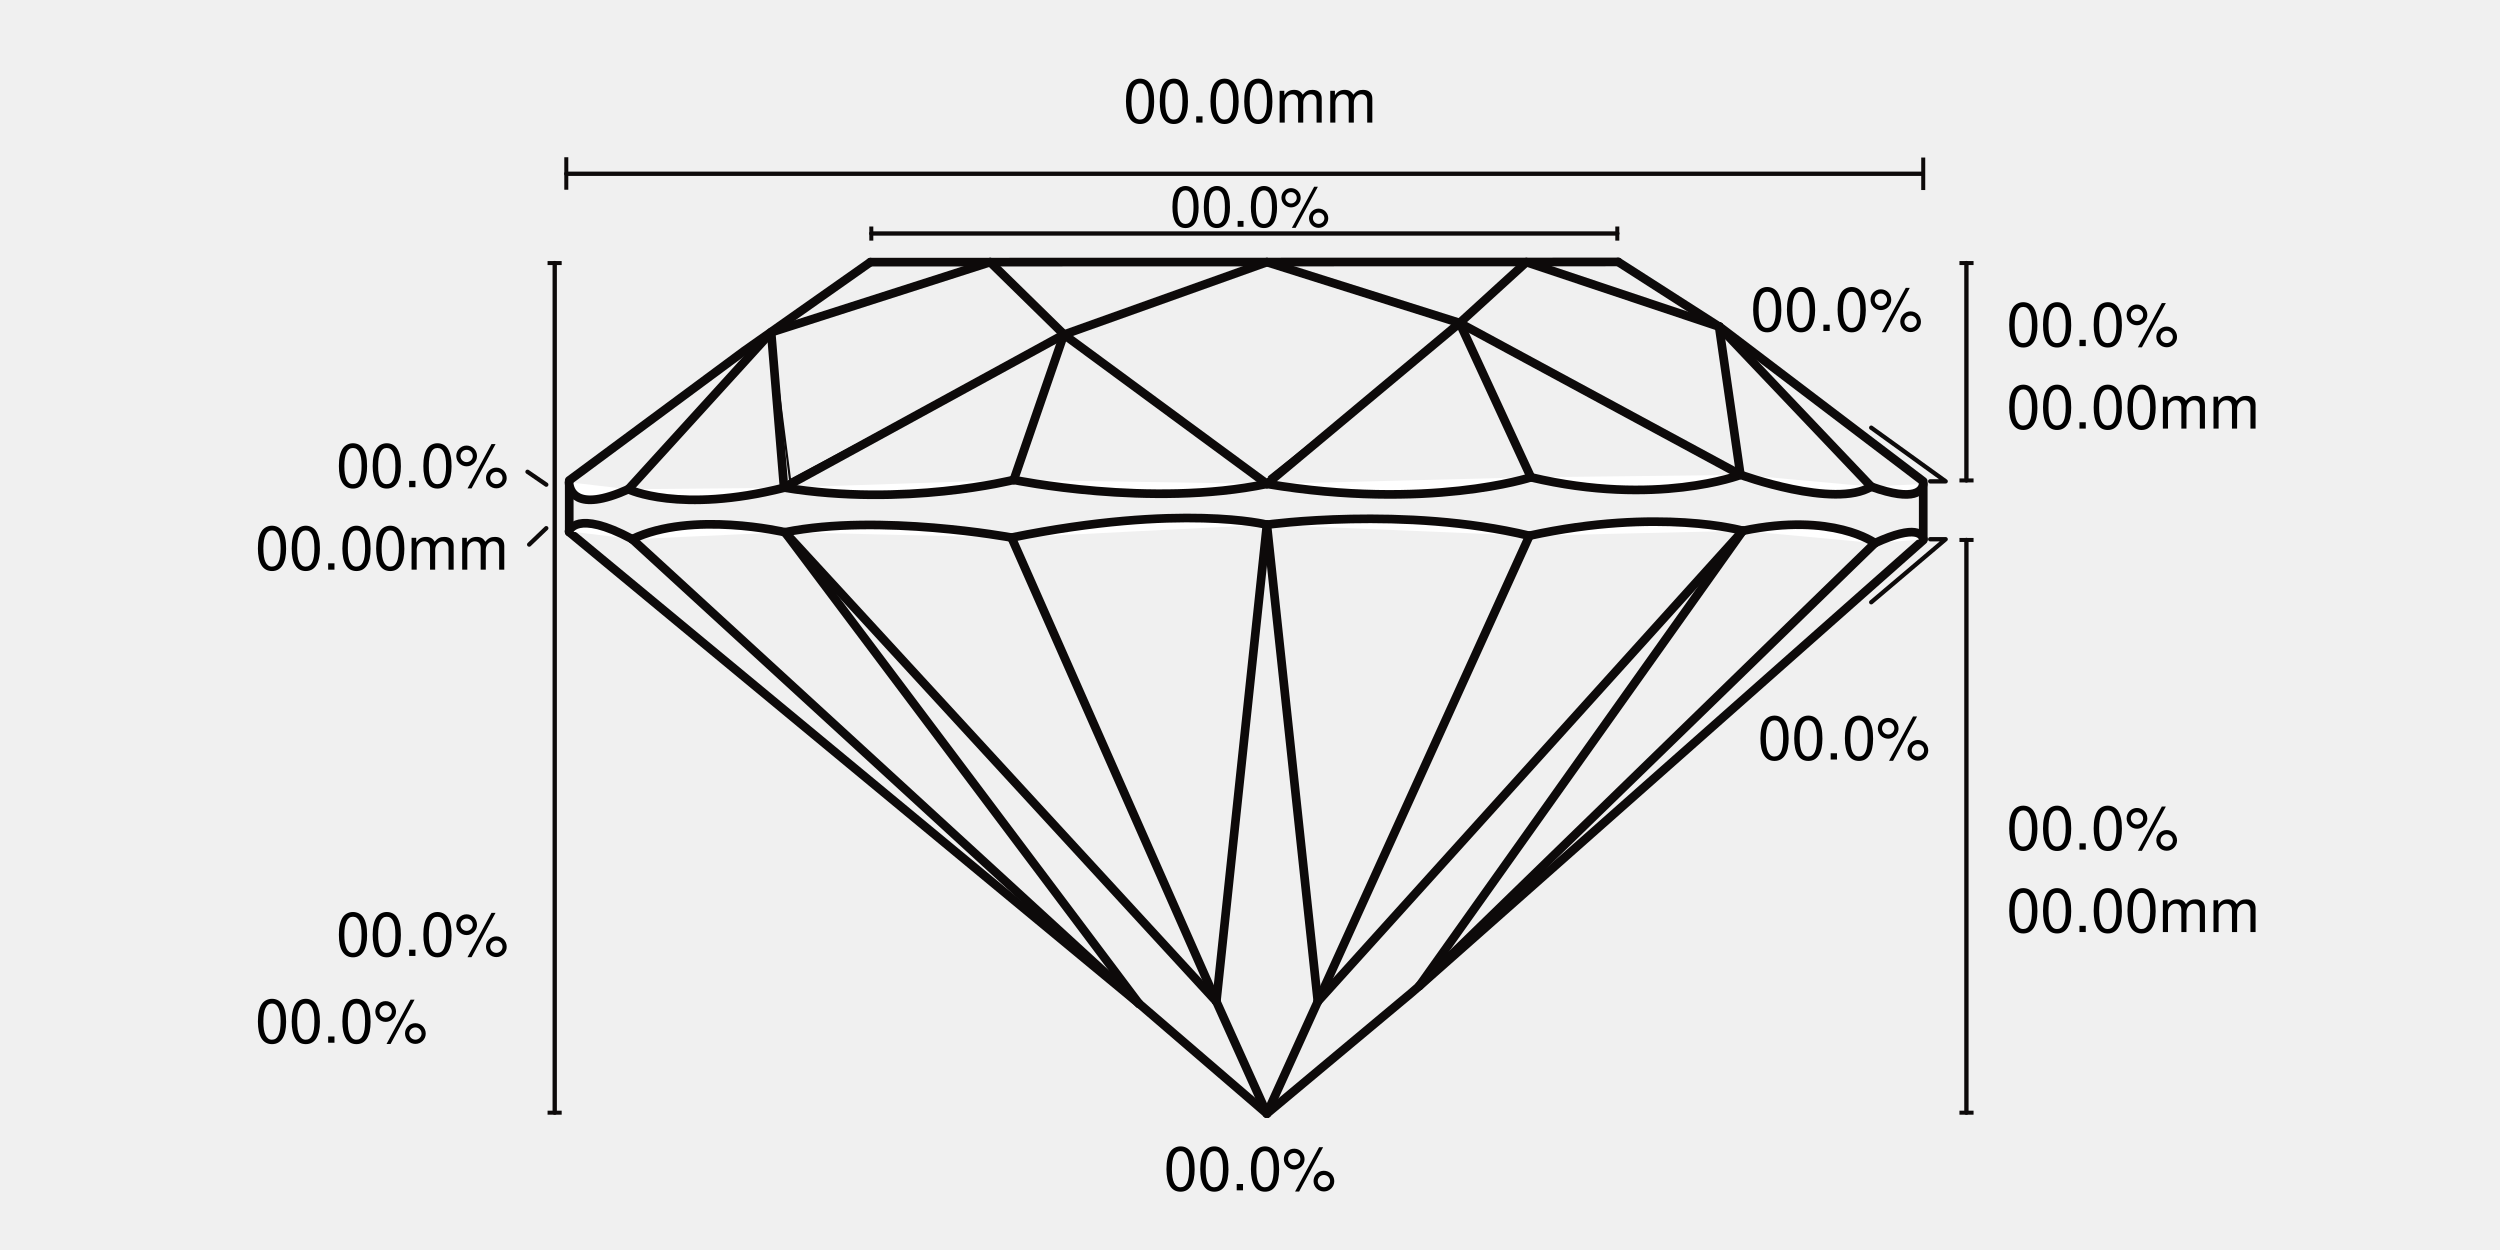
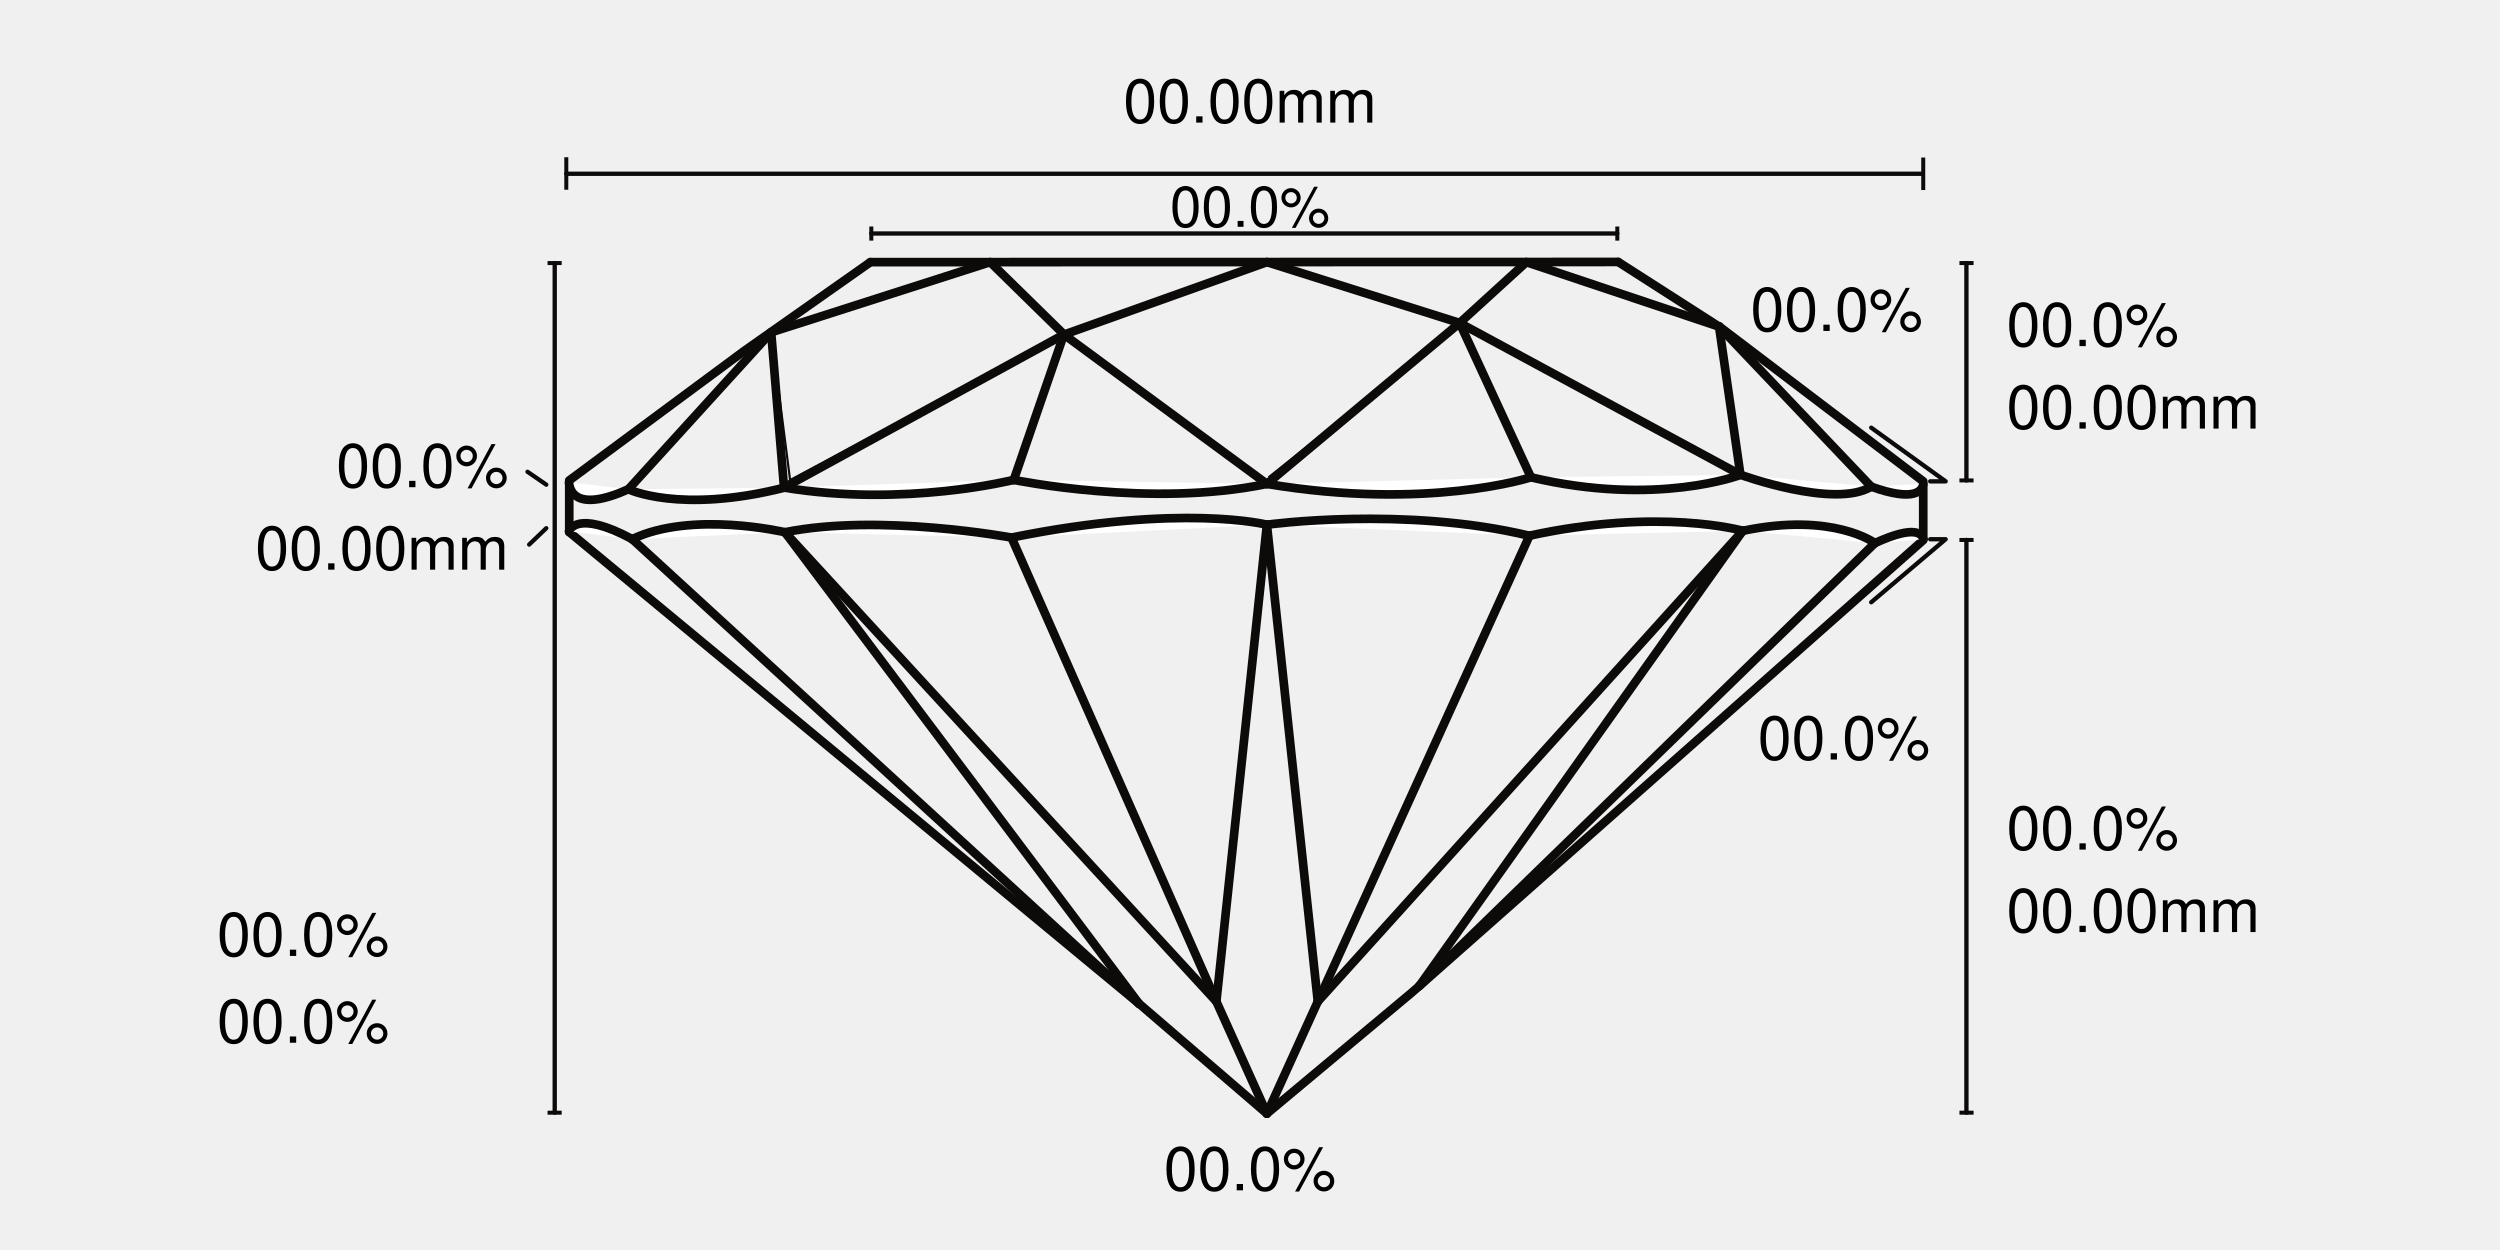
<svg xmlns="http://www.w3.org/2000/svg" style="width:100%" version="1.1" id="Layer_1" x="0px" y="0px" viewBox="0 0 1152 576" enable-background="new 0 0 1152 576" xml:space="preserve">
  <g>
    <path id="svg_3" fill="#FFFFFF" stroke="#0D0A0A" stroke-miterlimit="10" d="M792.159,150.513" />
    <line id="svg_4" fill="none" stroke="#0D0A0A" stroke-width="4" stroke-linecap="round" stroke-linejoin="round" stroke-miterlimit="10" x1="792.159" y1="150.513" x2="792.159" y2="150.513" />
    <line id="svg_5" fill="none" stroke="#0D0A0A" stroke-miterlimit="10" x1="745.676" y1="120.71" x2="792.159" y2="150.513" />
    <line id="svg_6" fill="none" stroke="#0D0A0A" stroke-width="4" stroke-linecap="round" stroke-linejoin="round" stroke-miterlimit="10" x1="745.676" y1="120.71" x2="792.159" y2="150.513" />
    <path id="svg_7" fill="#FFFFFF" stroke="#0D0A0A" stroke-miterlimit="10" d="M886.226,248.475v-25.401V248.475z" />
    <line id="svg_8" fill="none" stroke="#0D0A0A" stroke-width="4" stroke-linecap="round" stroke-linejoin="round" stroke-miterlimit="10" x1="886.226" y1="248.475" x2="886.226" y2="223.074" />
    <polyline id="svg_9" fill="#FFFFFF" stroke="#0D0A0A" stroke-miterlimit="10" points="886.226,221.804    793.344,151.275 792.159,150.513  " />
    <polyline id="svg_10" fill="none" stroke="#0D0A0A" stroke-width="4" stroke-linecap="round" stroke-linejoin="round" stroke-miterlimit="10" points="   886.226,221.804 793.344,151.275 792.159,150.513  " />
    <polyline id="svg_11" fill="#FFFFFF" stroke="#0D0A0A" stroke-miterlimit="10" points="654.572,453.881    886.226,248.898 886.226,248.475  " />
    <polyline id="svg_12" fill="none" stroke="#0D0A0A" stroke-width="4" stroke-linecap="round" stroke-linejoin="round" stroke-miterlimit="10" points="   654.572,453.881 886.226,248.898 886.226,248.475  " />
    <polyline id="svg_13" fill="#FFFFFF" stroke="#0D0A0A" stroke-miterlimit="10" points="583.789,513.149    650.17,457.691 653.98,454.389  " />
    <polyline id="svg_14" fill="none" stroke="#0D0A0A" stroke-width="4" stroke-linecap="round" stroke-linejoin="round" stroke-miterlimit="10" points="   583.789,513.149 650.17,457.691 653.98,454.389  " />
    <path id="svg_15" fill="#FFFFFF" stroke="#0D0A0A" stroke-miterlimit="10" d="M886.226,223.074v-1.27V223.074z" />
    <line id="svg_16" fill="none" stroke="#0D0A0A" stroke-linecap="round" stroke-linejoin="round" stroke-miterlimit="10" x1="886.226" y1="221.804" x2="886.226" y2="223.074" />
    <path id="svg_17" fill="#FFFFFF" stroke="#0D0A0A" stroke-miterlimit="10" d="M262.303,222.228v-0.847V222.228z" />
    <line id="svg_18" fill="none" stroke="#0D0A0A" stroke-linecap="round" stroke-linejoin="round" stroke-miterlimit="10" x1="262.303" y1="221.381" x2="262.303" y2="222.228" />
    <polyline id="svg_19" fill="#FFFFFF" stroke="#0D0A0A" stroke-miterlimit="10" points="262.303,221.381    342.823,161.774 401.075,120.795  " />
    <polyline id="svg_20" fill="none" stroke="#0D0A0A" stroke-width="4" stroke-linecap="round" stroke-linejoin="round" stroke-miterlimit="10" points="   262.303,221.381 342.823,161.774 401.075,120.795  " />
    <path id="svg_21" fill="#FFFFFF" stroke="#0D0A0A" stroke-miterlimit="10" d="M262.303,244.834v-22.691V244.834z" />
    <line id="svg_22" fill="none" stroke="#0D0A0A" stroke-width="4" stroke-linecap="round" stroke-linejoin="round" stroke-miterlimit="10" x1="262.303" y1="222.228" x2="262.303" y2="245.173" />
    <polyline id="svg_23" fill="#FFFFFF" stroke="#0D0A0A" stroke-miterlimit="10" points="262.303,244.834    525.707,463.194 583.789,513.149  " />
    <polyline id="svg_24" fill="none" stroke="#0D0A0A" stroke-width="4" stroke-linecap="round" stroke-linejoin="round" stroke-miterlimit="10" points="   262.303,245.173 525.707,463.194 583.789,513.149  " />
    <path id="svg_27" fill="#FFFFFF" stroke="#0D0A0A" stroke-miterlimit="10" d="M792.159,150.513" />
    <line id="svg_28" fill="none" stroke="#0D0A0A" stroke-width="4" stroke-linecap="round" stroke-linejoin="round" stroke-miterlimit="10" x1="792.159" y1="150.513" x2="792.159" y2="150.513" />
    <path id="svg_31" fill="#FFFFFF" stroke="#0D0A0A" stroke-miterlimit="10" d="M792.159,150.513" />
    <line id="svg_32" fill="none" stroke="#0D0A0A" stroke-width="4" stroke-linecap="round" stroke-linejoin="round" stroke-miterlimit="10" x1="792.159" y1="150.513" x2="792.159" y2="150.513" />
    <path id="svg_33" fill="#FFFFFF" stroke="#0D0A0A" stroke-miterlimit="10" d="M401.075,120.795l344.601-0.085   L401.075,120.795z" />
    <line id="svg_34" fill="none" stroke="#0D0A0A" stroke-width="4" stroke-linecap="round" stroke-linejoin="round" stroke-miterlimit="10" x1="745.676" y1="120.71" x2="401.075" y2="120.795" />
    <path id="svg_35" fill="none" stroke="#0D0A0A" stroke-linecap="round" stroke-linejoin="round" stroke-miterlimit="10" d="   M401.075,120.795" />
    <path id="svg_36" fill="none" stroke="#0D0A0A" stroke-width="4" stroke-linecap="round" stroke-linejoin="round" stroke-miterlimit="10" d="   M355.354,153.138" />
    <path id="svg_37" fill="none" stroke="#0D0A0A" stroke-width="4" stroke-linecap="round" stroke-linejoin="round" stroke-miterlimit="10" d="   M355.354,153.138" />
    <path id="svg_38" fill="none" stroke="#0D0A0A" stroke-linecap="round" stroke-linejoin="round" stroke-miterlimit="10" d="   M262.303,221.381" />
    <path id="svg_41" fill="#FFFFFF" stroke="#0D0A0A" stroke-miterlimit="10" d="M262.303,221.381   c0,0,0,0.339,0,0.847" />
    <path id="svg_42" fill="none" stroke="#0D0A0A" stroke-linecap="round" stroke-linejoin="round" stroke-miterlimit="10" d="   M262.303,221.381c0,0,0,0.339,0,0.847" />
    <path id="svg_43" fill="#FFFFFF" stroke="#0D0A0A" stroke-miterlimit="10" d="M289.566,225.445   c-24.893,11.176-27.179,0.085-27.348-3.217" />
    <path id="svg_44" fill="none" stroke="#0D0A0A" stroke-width="4" stroke-linecap="round" stroke-linejoin="round" stroke-miterlimit="10" d="   M289.566,225.445c-24.893,11.176-27.179,0.085-27.348-3.217" />
    <path id="svg_45" fill="#FFFFFF" stroke="#0D0A0A" stroke-miterlimit="10" d="M289.566,225.445   c0,0,23.538,11.43,71.714-0.677" />
    <path id="svg_46" fill="none" stroke="#0D0A0A" stroke-width="4" stroke-linecap="round" stroke-linejoin="round" stroke-miterlimit="10" d="   M289.566,225.445c0,0,23.538,11.43,71.714-0.677" />
    <line id="svg_47" fill="none" stroke="#0D0A0A" stroke-miterlimit="10" x1="289.566" y1="225.445" x2="355.354" y2="153.138" />
    <line id="svg_48" fill="none" stroke="#0D0A0A" stroke-width="4" stroke-linecap="round" stroke-linejoin="round" stroke-miterlimit="10" x1="289.566" y1="225.445" x2="355.354" y2="153.138" />
    <line id="svg_49" fill="none" stroke="#0D0A0A" stroke-miterlimit="10" x1="364.075" y1="221.212" x2="490.231" y2="154.154" />
    <line id="svg_50" fill="none" stroke="#0D0A0A" stroke-width="4" stroke-linecap="round" stroke-linejoin="round" stroke-miterlimit="10" x1="361.281" y1="224.683" x2="490.231" y2="154.154" />
    <line id="svg_51" fill="none" stroke="#0D0A0A" stroke-miterlimit="10" x1="355.354" y1="153.138" x2="456.279" y2="120.795" />
    <line id="svg_52" fill="none" stroke="#0D0A0A" stroke-width="4" stroke-linecap="round" stroke-linejoin="round" stroke-miterlimit="10" x1="355.354" y1="153.138" x2="456.279" y2="120.795" />
    <line id="svg_53" fill="none" stroke="#0D0A0A" stroke-miterlimit="10" x1="355.354" y1="153.138" x2="364.075" y2="221.212" />
    <line id="svg_54" fill="none" stroke="#0D0A0A" stroke-width="4" stroke-linecap="round" stroke-linejoin="round" stroke-miterlimit="10" x1="355.354" y1="153.138" x2="361.281" y2="224.683" />
    <line id="svg_55" fill="none" stroke="#0D0A0A" stroke-width="4" stroke-linecap="round" stroke-linejoin="round" stroke-miterlimit="10" x1="490.146" y1="154.239" x2="583.789" y2="120.795" />
    <line id="svg_56" fill="none" stroke="#0D0A0A" stroke-miterlimit="10" x1="490.231" y1="154.154" x2="490.061" y2="153.9" />
    <line id="svg_57" fill="none" stroke="#0D0A0A" stroke-width="4" stroke-linecap="round" stroke-linejoin="round" stroke-miterlimit="10" x1="490.231" y1="154.154" x2="490.061" y2="153.9" />
    <line id="svg_58" fill="none" stroke="#0D0A0A" stroke-miterlimit="10" x1="490.061" y1="153.9" x2="456.279" y2="120.795" />
    <line id="svg_59" fill="none" stroke="#0D0A0A" stroke-width="4" stroke-linecap="round" stroke-linejoin="round" stroke-miterlimit="10" x1="490.061" y1="153.9" x2="456.279" y2="120.795" />
    <line id="svg_60" fill="none" stroke="#0D0A0A" stroke-width="4" stroke-linecap="round" stroke-linejoin="round" stroke-miterlimit="10" x1="490.231" y1="154.154" x2="583.789" y2="222.99" />
    <polyline id="svg_61" fill="#FFFFFF" stroke="#0D0A0A" stroke-miterlimit="10" points="672.183,149.751    671.845,150.598 584.552,219.941  " />
    <line id="svg_62" fill="none" stroke="#0D0A0A" stroke-width="4" stroke-linecap="round" stroke-linejoin="round" stroke-miterlimit="10" x1="672.607" y1="148.82" x2="583.789" y2="222.99" />
    <path id="svg_63" fill="#FFFFFF" stroke="#0D0A0A" stroke-miterlimit="10" d="M584.552,219.941" />
    <path id="svg_64" fill="none" stroke="#0D0A0A" stroke-width="4" stroke-linecap="round" stroke-linejoin="round" stroke-miterlimit="10" d="   M584.552,219.941" />
    <line id="svg_65" fill="none" stroke="#0D0A0A" stroke-miterlimit="10" x1="672.183" y1="149.751" x2="672.607" y2="148.82" />
    <line id="svg_66" fill="none" stroke="#0D0A0A" stroke-width="4" stroke-linecap="round" stroke-linejoin="round" stroke-miterlimit="10" x1="672.607" y1="148.82" x2="583.789" y2="120.795" />
    <path id="svg_67" fill="#FFFFFF" stroke="#0D0A0A" stroke-miterlimit="10" d="M583.789,222.99   c-53.765,11.176-116.673-1.863-116.673-1.863" />
    <path id="svg_68" fill="none" stroke="#0D0A0A" stroke-width="4" stroke-linecap="round" stroke-linejoin="round" stroke-miterlimit="10" d="   M583.789,222.99c-53.765,11.176-116.673-1.863-116.673-1.863" />
    <path id="svg_69" fill="#FFFFFF" stroke="#0D0A0A" stroke-miterlimit="10" d="M583.789,222.99" />
    <path id="svg_70" fill="#FFFFFF" stroke="#0D0A0A" stroke-miterlimit="10" d="M361.281,224.683   c55.627,9.144,105.836-3.556,105.836-3.556" />
    <path id="svg_71" fill="none" stroke="#0D0A0A" stroke-width="4" stroke-linecap="round" stroke-linejoin="round" stroke-miterlimit="10" d="   M361.281,224.683c55.627,9.144,105.836-3.556,105.836-3.556" />
    <line id="svg_72" fill="none" stroke="#0D0A0A" stroke-miterlimit="10" x1="361.281" y1="224.683" x2="364.075" y2="221.212" />
    <line id="svg_73" fill="none" stroke="#0D0A0A" stroke-width="4" stroke-linecap="round" stroke-linejoin="round" stroke-miterlimit="10" x1="490.231" y1="154.154" x2="467.116" y2="221.212" />
    <path id="svg_74" fill="#FFFFFF" stroke="#0D0A0A" stroke-miterlimit="10" d="M583.789,222.99   c74.254,12.446,121.669-3.048,121.669-3.048" />
    <path id="svg_75" fill="none" stroke="#0D0A0A" stroke-width="4" stroke-linecap="round" stroke-linejoin="round" stroke-miterlimit="10" d="   M583.789,222.99c74.254,12.446,121.669-3.048,121.669-3.048" />
    <path id="svg_76" fill="#FFFFFF" stroke="#0D0A0A" stroke-miterlimit="10" d="M705.458,219.941   c57.744,13.716,96.522-1.101,96.522-1.101" />
    <path id="svg_77" fill="none" stroke="#0D0A0A" stroke-width="4" stroke-linecap="round" stroke-linejoin="round" stroke-miterlimit="10" d="   M705.458,219.941c57.744,13.716,96.522-1.101,96.522-1.101" />
    <line id="svg_78" fill="none" stroke="#0D0A0A" stroke-width="4" stroke-linecap="round" stroke-linejoin="round" stroke-miterlimit="10" x1="672.607" y1="148.82" x2="705.458" y2="219.941" />
    <line id="svg_79" fill="none" stroke="#0D0A0A" stroke-miterlimit="10" x1="672.607" y1="148.82" x2="703.341" y2="120.795" />
    <line id="svg_80" fill="none" stroke="#0D0A0A" stroke-width="4" stroke-linecap="round" stroke-linejoin="round" stroke-miterlimit="10" x1="672.607" y1="148.82" x2="703.341" y2="120.795" />
    <line id="svg_81" fill="none" stroke="#0D0A0A" stroke-miterlimit="10" x1="672.607" y1="148.82" x2="801.98" y2="218.756" />
    <line id="svg_82" fill="none" stroke="#0D0A0A" stroke-width="4" stroke-linecap="round" stroke-linejoin="round" stroke-miterlimit="10" x1="672.607" y1="148.82" x2="801.98" y2="218.756" />
    <path id="svg_83" fill="#FFFFFF" stroke="#0D0A0A" stroke-miterlimit="10" d="M792.159,150.513" />
    <line id="svg_84" fill="none" stroke="#0D0A0A" stroke-width="4" stroke-linecap="round" stroke-linejoin="round" stroke-miterlimit="10" x1="792.159" y1="150.513" x2="792.159" y2="150.513" />
    <line id="svg_85" fill="none" stroke="#0D0A0A" stroke-miterlimit="10" x1="792.159" y1="150.513" x2="703.341" y2="120.795" />
    <line id="svg_86" fill="none" stroke="#0D0A0A" stroke-width="4" stroke-linecap="round" stroke-linejoin="round" stroke-miterlimit="10" x1="792.159" y1="150.513" x2="703.341" y2="120.795" />
    <path id="svg_87" fill="#FFFFFF" stroke="#0D0A0A" stroke-miterlimit="10" d="M801.98,218.756   c0,0,43.35,15.833,60.284,5.503" />
    <path id="svg_88" fill="none" stroke="#0D0A0A" stroke-width="4" stroke-linecap="round" stroke-linejoin="round" stroke-miterlimit="10" d="   M801.98,218.756c0,0,43.35,15.833,60.284,5.503" />
    <line id="svg_89" fill="none" stroke="#0D0A0A" stroke-miterlimit="10" x1="792.159" y1="150.513" x2="801.98" y2="218.756" />
    <line id="svg_90" fill="none" stroke="#0D0A0A" stroke-width="4" stroke-linecap="round" stroke-linejoin="round" stroke-miterlimit="10" x1="792.159" y1="150.513" x2="801.98" y2="218.756" />
    <path id="svg_91" fill="#FFFFFF" stroke="#0D0A0A" stroke-miterlimit="10" d="M792.159,150.513" />
    <line id="svg_92" fill="none" stroke="#0D0A0A" stroke-width="4" stroke-linecap="round" stroke-linejoin="round" stroke-miterlimit="10" x1="792.159" y1="150.513" x2="792.159" y2="150.513" />
    <path id="svg_93" fill="#FFFFFF" stroke="#0D0A0A" stroke-miterlimit="10" d="M792.159,150.513" />
    <line id="svg_94" fill="none" stroke="#0D0A0A" stroke-width="4" stroke-linecap="round" stroke-linejoin="round" stroke-miterlimit="10" x1="792.159" y1="150.513" x2="792.159" y2="150.513" />
    <path id="svg_95" fill="#FFFFFF" stroke="#0D0A0A" stroke-miterlimit="10" d="M862.264,224.26   c20.574,7.366,23.623,1.524,23.961-1.27" />
    <path id="svg_96" fill="none" stroke="#0D0A0A" stroke-width="4" stroke-linecap="round" stroke-linejoin="round" stroke-miterlimit="10" d="   M862.264,224.26c20.574,7.366,23.623,1.524,23.961-1.27" />
    <path id="svg_97" fill="#FFFFFF" stroke="#0D0A0A" stroke-miterlimit="10" d="M792.159,150.513" />
    <line id="svg_98" fill="none" stroke="#0D0A0A" stroke-width="4" stroke-linecap="round" stroke-linejoin="round" stroke-miterlimit="10" x1="792.159" y1="150.513" x2="792.159" y2="150.513" />
    <line id="svg_99" fill="none" stroke="#0D0A0A" stroke-miterlimit="10" x1="862.264" y1="224.26" x2="792.159" y2="150.513" />
    <line id="svg_100" fill="none" stroke="#0D0A0A" stroke-width="4" stroke-linecap="round" stroke-linejoin="round" stroke-miterlimit="10" x1="862.264" y1="224.26" x2="792.159" y2="150.513" />
    <path id="svg_101" fill="#FFFFFF" stroke="#0D0A0A" stroke-miterlimit="10" d="M863.958,250.253   c19.389-8.89,21.929-3.725,22.268-1.778" />
    <path id="svg_102" fill="none" stroke="#0D0A0A" stroke-width="4" stroke-linecap="round" stroke-linejoin="round" stroke-miterlimit="10" d="   M863.958,250.253c19.389-8.89,21.929-3.725,22.268-1.778" />
    <line id="svg_103" fill="none" stroke="#0D0A0A" stroke-miterlimit="10" x1="863.958" y1="250.253" x2="653.98" y2="454.389" />
    <line id="svg_104" fill="none" stroke="#0D0A0A" stroke-width="4" stroke-linecap="round" stroke-linejoin="round" stroke-miterlimit="10" x1="863.958" y1="250.253" x2="653.98" y2="454.389" />
    <path id="svg_105" fill="#FFFFFF" stroke="#0D0A0A" stroke-miterlimit="10" d="M863.958,250.253   c0,0-19.22-14.394-60.792-5.673" />
    <path id="svg_106" fill="none" stroke="#0D0A0A" stroke-width="4" stroke-linecap="round" stroke-linejoin="round" stroke-miterlimit="10" d="   M863.958,250.253c0,0-19.22-14.394-60.792-5.673" />
    <line id="svg_107" fill="none" stroke="#0D0A0A" stroke-miterlimit="10" x1="803.081" y1="244.58" x2="653.98" y2="454.389" />
    <line id="svg_108" fill="none" stroke="#0D0A0A" stroke-width="4" stroke-linecap="round" stroke-linejoin="round" stroke-miterlimit="10" x1="803.081" y1="244.58" x2="653.98" y2="454.389" />
    <line id="svg_109" fill="none" stroke="#0D0A0A" stroke-width="4" stroke-linecap="round" stroke-linejoin="round" stroke-miterlimit="10" x1="607.243" y1="461.501" x2="803.081" y2="244.58" />
    <path id="svg_110" fill="#FFFFFF" stroke="#0D0A0A" stroke-miterlimit="10" d="M803.081,244.58   c0,0-38.355-10.838-98.385,2.286" />
    <path id="svg_111" fill="none" stroke="#0D0A0A" stroke-width="4" stroke-linecap="round" stroke-linejoin="round" stroke-miterlimit="10" d="   M803.081,244.58c0,0-38.355-10.838-98.385,2.286" />
    <line id="svg_112" fill="none" stroke="#0D0A0A" stroke-width="4" stroke-linecap="round" stroke-linejoin="round" stroke-miterlimit="10" x1="583.789" y1="513.149" x2="704.781" y2="246.866" />
    <path id="svg_113" fill="#FFFFFF" stroke="#0D0A0A" stroke-miterlimit="10" d="M583.789,241.786   c0,0,63.332-8.721,120.907,5.08" />
    <path id="svg_114" fill="none" stroke="#0D0A0A" stroke-width="4" stroke-linecap="round" stroke-linejoin="round" stroke-miterlimit="10" d="   M583.789,241.786c0,0,63.332-8.721,120.907,5.08" />
    <line id="svg_115" fill="none" stroke="#0D0A0A" stroke-width="4" stroke-linecap="round" stroke-linejoin="round" stroke-miterlimit="10" x1="583.789" y1="241.786" x2="607.243" y2="461.501" />
    <path id="svg_116" fill="#FFFFFF" stroke="#0D0A0A" stroke-miterlimit="10" d="M583.789,241.786   c0,0-39.117-9.991-117.689,5.927" />
    <path id="svg_117" fill="none" stroke="#0D0A0A" stroke-width="4" stroke-linecap="round" stroke-linejoin="round" stroke-miterlimit="10" d="   M583.789,241.786c0,0-39.117-9.991-117.689,5.927" />
    <line id="svg_118" fill="none" stroke="#0D0A0A" stroke-miterlimit="10" x1="583.789" y1="241.786" x2="560.506" y2="461.501" />
    <line id="svg_119" fill="none" stroke="#0D0A0A" stroke-width="4" stroke-linecap="round" stroke-linejoin="round" stroke-miterlimit="10" x1="583.789" y1="241.786" x2="560.506" y2="461.501" />
    <path id="svg_120" fill="#FFFFFF" stroke="#0D0A0A" stroke-miterlimit="10" d="M466.1,247.713   c0,0-59.268-11.261-102.872-2.455" />
    <path id="svg_121" fill="none" stroke="#0D0A0A" stroke-width="4" stroke-linecap="round" stroke-linejoin="round" stroke-miterlimit="10" d="   M466.1,247.713c0,0-60.792-11.261-104.396-2.455" />
    <line id="svg_122" fill="none" stroke="#0D0A0A" stroke-miterlimit="10" x1="466.1" y1="247.713" x2="560.506" y2="461.501" />
    <line id="svg_123" fill="none" stroke="#0D0A0A" stroke-width="4" stroke-linecap="round" stroke-linejoin="round" stroke-miterlimit="10" x1="466.1" y1="247.713" x2="560.506" y2="461.501" />
    <path id="svg_124" fill="none" stroke="#0D0A0A" stroke-width="4" stroke-linecap="round" stroke-linejoin="round" stroke-miterlimit="10" d="   M361.704,245.257" />
    <line id="svg_125" fill="none" stroke="#0D0A0A" stroke-miterlimit="10" x1="560.506" y1="461.501" x2="583.789" y2="513.149" />
    <line id="svg_126" fill="none" stroke="#0D0A0A" stroke-width="4" stroke-linecap="round" stroke-linejoin="round" stroke-miterlimit="10" x1="560.506" y1="461.501" x2="583.789" y2="513.149" />
    <line id="svg_127" fill="none" stroke="#0D0A0A" stroke-width="4" stroke-linecap="round" stroke-linejoin="round" stroke-miterlimit="10" x1="361.704" y1="245.257" x2="560.506" y2="461.501" />
    <line id="svg_128" fill="none" stroke="#0D0A0A" stroke-miterlimit="10" x1="361.704" y1="245.257" x2="524.945" y2="462.602" />
    <line id="svg_129" fill="none" stroke="#0D0A0A" stroke-width="4" stroke-linecap="round" stroke-linejoin="round" stroke-miterlimit="10" x1="361.704" y1="245.257" x2="524.945" y2="462.602" />
    <path id="svg_130" fill="#FFFFFF" stroke="#0D0A0A" stroke-miterlimit="10" d="M361.704,245.257   c0,0-42.927-10.076-70.444,3.217" />
    <path id="svg_131" fill="none" stroke="#0D0A0A" stroke-width="4" stroke-linecap="round" stroke-linejoin="round" stroke-miterlimit="10" d="   M361.704,245.257c0,0-42.927-10.076-70.444,3.217" />
    <path id="svg_132" fill="#FFFFFF" stroke="#0D0A0A" stroke-miterlimit="10" d="M291.26,248.39   c-26.078-13.97-29.041-3.556-29.041-3.556" />
    <path id="svg_133" fill="none" stroke="#0D0A0A" stroke-width="4" stroke-linecap="round" stroke-linejoin="round" stroke-miterlimit="10" d="   M291.26,248.39c-26.078-13.97-29.041-3.556-29.041-3.556" />
    <line id="svg_134" fill="none" stroke="#0D0A0A" stroke-miterlimit="10" x1="291.26" y1="248.39" x2="524.945" y2="462.602" />
    <line id="svg_135" fill="none" stroke="#0D0A0A" stroke-width="4" stroke-linecap="round" stroke-linejoin="round" stroke-miterlimit="10" x1="291.26" y1="248.39" x2="524.945" y2="462.602" />
    <line id="svg_136" fill="none" stroke="#0D0A0A" stroke-width="2" stroke-linecap="round" stroke-linejoin="round" x1="255.614" y1="121.218" x2="255.614" y2="512.725" />
    <rect id="svg_137" x="252.82" y="120.795" fill="#EF4966" stroke="#0D0A0A" stroke-miterlimit="10" width="5.503" height="0.847" />
    <rect id="svg_138" x="252.82" y="512.302" fill="#EF4966" stroke="#0D0A0A" stroke-miterlimit="10" width="5.503" height="0.847" />
    <line id="svg_139" fill="none" stroke="#0D0A0A" stroke-width="2" stroke-linecap="round" stroke-linejoin="round" x1="906.123" y1="248.813" x2="906.123" y2="512.725" />
    <rect id="svg_140" x="903.413" y="248.39" fill="#EF4966" stroke="#0D0A0A" stroke-miterlimit="10" width="5.503" height="0.847" />
    <rect id="svg_141" x="903.413" y="512.302" fill="#EF4966" stroke="#0D0A0A" stroke-miterlimit="10" width="5.503" height="0.847" />
    <line id="svg_142" fill="none" stroke="#0D0A0A" stroke-width="2" stroke-linecap="round" stroke-linejoin="round" x1="906.123" y1="121.218" x2="906.123" y2="221.381" />
    <rect id="svg_143" x="903.413" y="120.795" fill="#EF4966" stroke="#0D0A0A" stroke-miterlimit="10" width="5.503" height="0.847" />
    <rect id="svg_144" x="903.413" y="220.958" fill="#EF4966" stroke="#0D0A0A" stroke-miterlimit="10" width="5.503" height="0.847" />
    <line id="svg_145" fill="none" stroke="#0D0A0A" stroke-width="2" stroke-linecap="round" stroke-linejoin="round" x1="401.498" y1="107.586" x2="745.252" y2="107.586" />
    <rect id="svg_146" x="401.075" y="104.877" fill="#EF4966" stroke="#0D0A0A" stroke-miterlimit="10" width="0.847" height="5.503" />
    <g>
      <g>
        <rect id="svg_147" x="744.829" y="104.877" fill="#EF4966" stroke="#0D0A0A" stroke-miterlimit="10" width="0.847" height="5.503" />
      </g>
    </g>
    <g>
      <g>
        <line id="svg_188" fill="none" stroke="#0D0A0A" stroke-width="2" stroke-linecap="round" stroke-linejoin="round" x1="260.948" y1="80.069" x2="885.802" y2="80.069" />
      </g>
    </g>
    <g>
      <g>
        <rect id="svg_189" x="260.525" y="72.957" fill="#010101" stroke="#0D0A0A" stroke-miterlimit="10" width="0.847" height="13.97" />
      </g>
    </g>
    <line id="svg_253" fill="none" stroke="#0D0A0A" stroke-width="2" stroke-linecap="round" stroke-linejoin="round" stroke-miterlimit="10" x1="243.083" y1="217.401" x2="251.72" y2="223.328" />
    <line id="svg_254" fill="none" stroke="#0D0A0A" stroke-width="2" stroke-linecap="round" stroke-linejoin="round" stroke-miterlimit="10" x1="243.845" y1="250.93" x2="251.72" y2="243.395" />
    <polyline id="svg_255" fill="none" stroke="#0D0A0A" stroke-width="2" stroke-linecap="round" stroke-linejoin="round" stroke-miterlimit="10" points="   889.443,248.475 896.555,248.475 862.264,277.516  " />
    <g>
      <polyline id="svg_256" fill="none" stroke="#0D0A0A" stroke-width="2" stroke-linecap="round" stroke-linejoin="round" stroke-miterlimit="10" points="    889.443,221.804 896.555,221.804 862.264,197.081   " />
    </g>
    <g>
      <g>
        <rect id="svg_189_1_" x="885.802" y="73.094" fill="#010101" stroke="#0D0A0A" stroke-miterlimit="10" width="0.847" height="13.97" />
      </g>
    </g>
    <text id="SVG_width_mm" xml:space="preserve" text-anchor="left" font-family="Helvetica, Arial, sans-serif" font-size="28" y="56.5" x="517.641" stroke-width="0" stroke="#000" fill="#000000">00.00mm</text>
    <text id="SVG_table_pre" xml:space="preserve" text-anchor="left" font-family="Helvetica, Arial, sans-serif" font-size="26" y="104.5" x="539.133" stroke-width="0" stroke="#000" fill="#000000">00.0%</text>
    <text id="SVG_crown_pre" xml:space="preserve" text-anchor="left" font-family="Helvetica, Arial, sans-serif" font-size="28" y="159.5" x="924.641" stroke-width="0" stroke="#000" fill="#000000">00.0%</text>
    <text id="SVG_crown_mm" xml:space="preserve" text-anchor="left" font-family="Helvetica, Arial, sans-serif" font-size="28" y="197.5" x="924.641" stroke-width="0" stroke="#000" fill="#000000">00.00mm</text>
    <text id="SVG_pavillion_pre" xml:space="preserve" text-anchor="left" font-family="Helvetica, Arial, sans-serif" font-size="28" y="391.5" x="924.641" stroke-width="0" stroke="#000" fill="#000000">00.0%</text>
    <text id="SVG_pavillion_mm" xml:space="preserve" text-anchor="left" font-family="Helvetica, Arial, sans-serif" font-size="28" y="429.5" x="924.641" stroke-width="0" stroke="#000" fill="#000000">00.00mm</text>
    <text id="SVG_girdle_pre" xml:space="preserve" text-anchor="left" font-family="Helvetica, Arial, sans-serif" font-size="28" y="224.5" x="154.953" stroke-width="0" stroke="#000" fill="#000000">00.0%</text>
    <text id="SVG_girdle_mm" xml:space="preserve" text-anchor="left" font-family="Helvetica, Arial, sans-serif" font-size="28" y="262.5" x="117.641" stroke-width="0" stroke="#000" fill="#000000">00.00mm</text>
    <text id="SVG_culet_mm" xml:space="preserve" text-anchor="left" font-family="Helvetica, Arial, sans-serif" font-size="28" y="548.5" x="536.297" stroke-width="0" stroke="#000" fill="#000000">00.0%</text>
    <text id="SVG_crown_rounded" xml:space="preserve" text-anchor="left" font-family="Helvetica, Arial, sans-serif" font-size="28" y="152.5" x="806.641" stroke-width="0" stroke="#000" fill="#000000">00.0%</text>
    <text id="SVG_pavillion_rounded" xml:space="preserve" text-anchor="left" font-family="Helvetica, Arial, sans-serif" font-size="28" y="350" x="810" stroke-width="0" stroke="#000" fill="#000000">00.0%</text>
-     <text id="SVG_total_depth_mm" xml:space="preserve" text-anchor="left" font-family="Helvetica, Arial, sans-serif" font-size="28" y="440.5" x="154.953" stroke-width="0" stroke="#000" fill="#000000">00.0%</text>
-     <text id="SVG_total_depth_per" xml:space="preserve" text-anchor="left" font-family="Helvetica, Arial, sans-serif" font-size="28" y="480.5" x="117.641" stroke-width="0" stroke="#000" fill="#000000">00.0%</text>
+     <text id="SVG_total_depth_per" xml:space="preserve" text-anchor="left" font-family="Helvetica, Arial, sans-serif" font-size="28" y="440.5" x="100" stroke-width="0" stroke="#000" fill="#000000">00.0%</text>
+     <text id="SVG_total_depth_mm" xml:space="preserve" text-anchor="left" font-family="Helvetica, Arial, sans-serif" font-size="28" y="480.5" x="100" stroke-width="0" stroke="#000" fill="#000000">00.0%</text>
  </g>
</svg>
